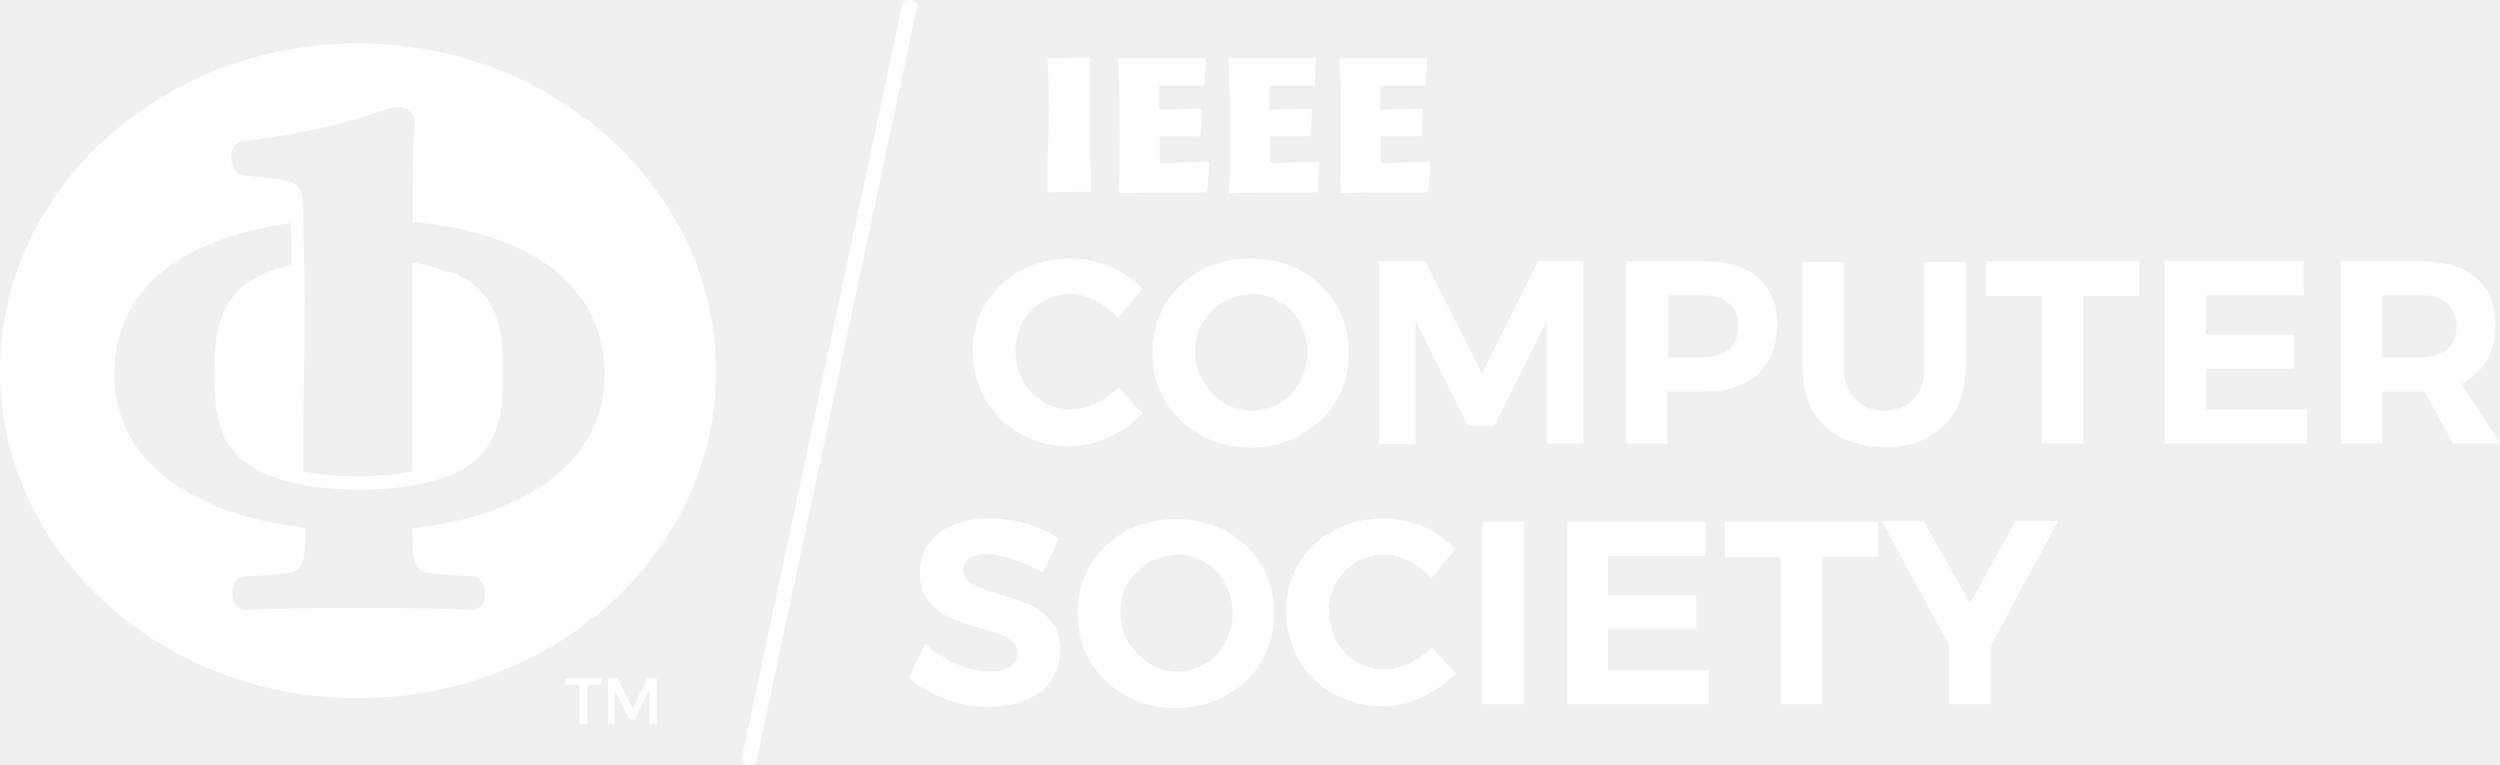
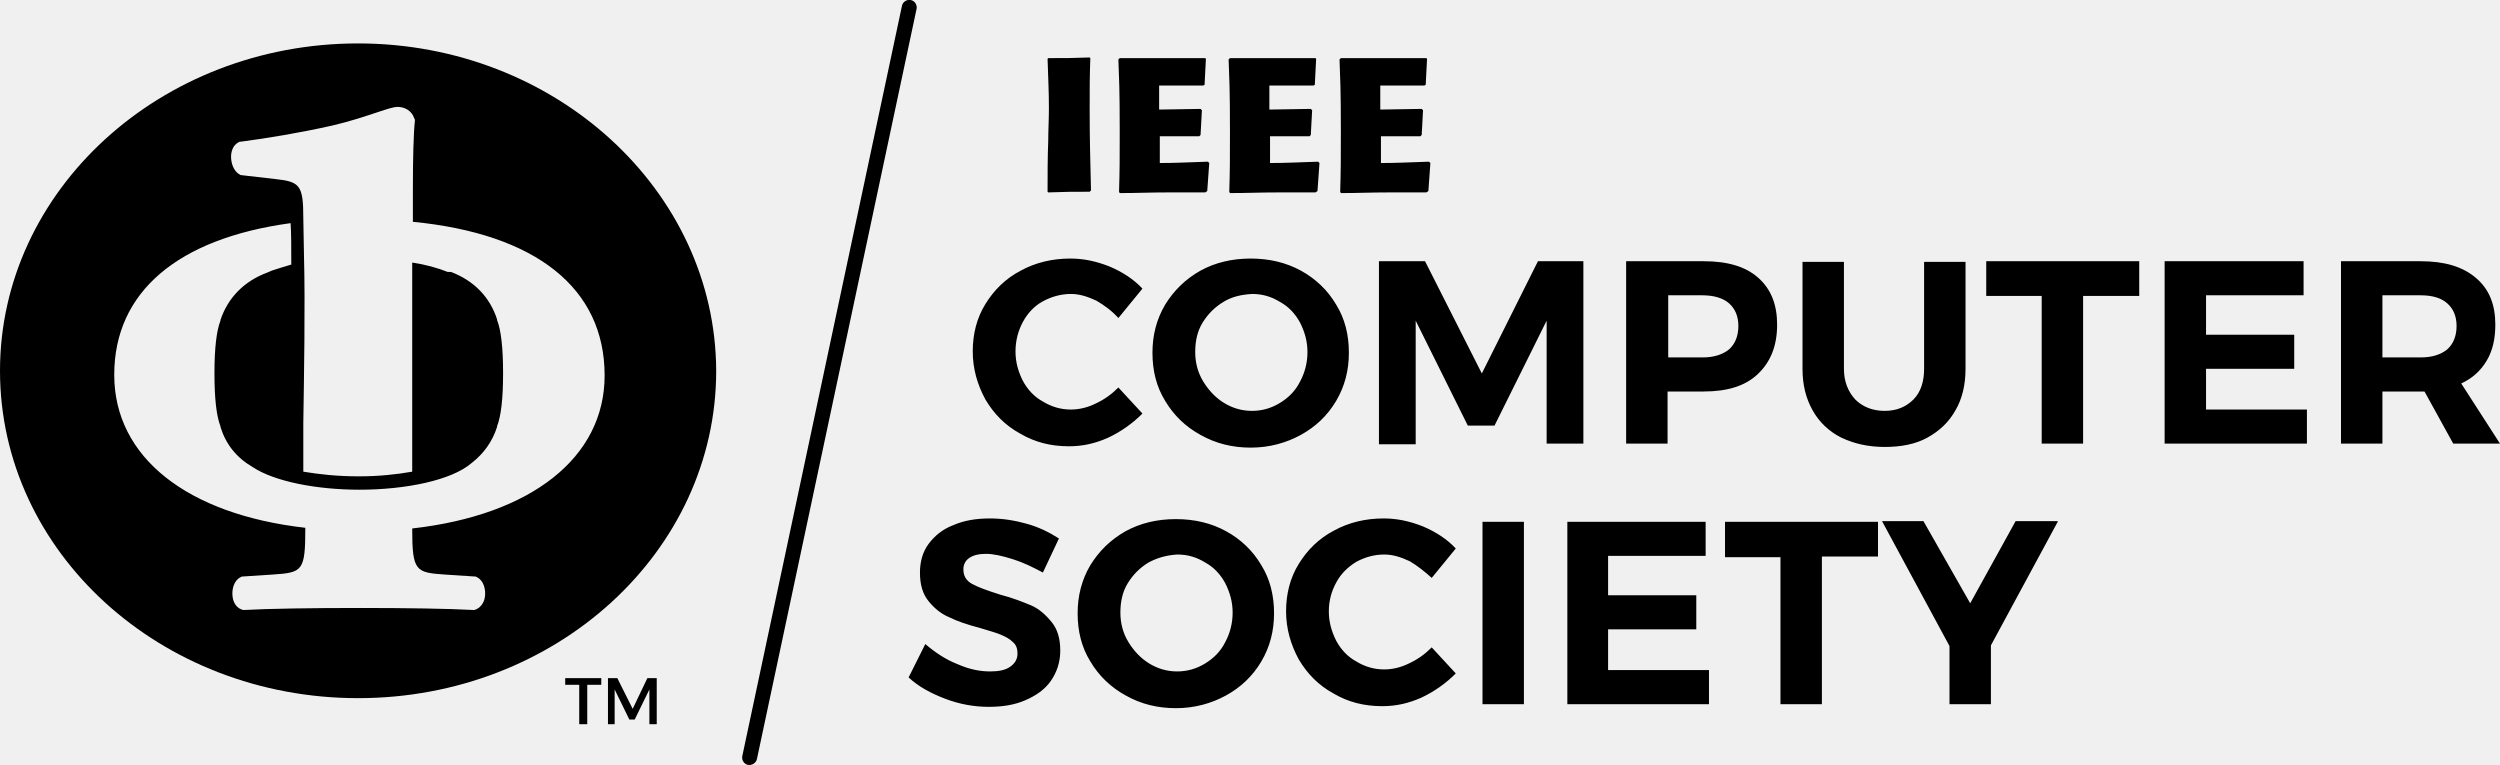
<svg xmlns="http://www.w3.org/2000/svg" width="374.2" height="114.5">
  <style>
-     .st0{fill:#fff}
+     .st0{fill:#000}
  </style>
  <path class="st0" d="M112.2 114.5h-.2c-.6-.1-1-.7-.9-1.3L135 .9c.1-.6.7-1 1.3-.9.6.1 1 .7.9 1.3l-23.9 112.3c-.1.5-.6.9-1.1.9zM163.1 28.7c-2.7 0-3.4 0-6.2.1l-.1-.1c0-2.6 0-5.1.1-7.6 0-1.6.1-3.2.1-4.9 0-2.5-.1-4.3-.2-7.4l.1-.1c2.8 0 3.4 0 6.2-.1l.1.1c-.1 2.8-.1 4.5-.1 7.8 0 4 .1 8.1.2 12l-.2.2zM173.6 20.5v3.9c2.2 0 4.3-.1 7.2-.2l.2.2-.3 4.2-.3.2H175c-3.1 0-4.7.1-7.4.1l-.1-.2c.1-3.3.1-5 .1-8.9 0-6.8-.1-8-.2-10.9l.2-.2h12.8l.1.1-.2 3.9-.2.1h-6.6v3.6l6.2-.1.2.2-.2 3.7-.2.2h-5.9zM190.1 20.5v3.9c2.2 0 4.3-.1 7.2-.2l.2.2-.3 4.2-.3.2h-5.4c-3.1 0-4.7.1-7.4.1l-.1-.2c.1-3.3.1-5 .1-8.9 0-6.8-.1-8-.2-10.9l.2-.2h12.8l.1.1-.2 3.9-.2.1H190v3.6l6.2-.1.2.2-.2 3.7-.2.2h-5.9zM206.7 20.5v3.9c2.2 0 4.3-.1 7.2-.2l.2.2-.3 4.2-.3.2h-5.4c-3.1 0-4.7.1-7.4.1l-.1-.2c.1-3.3.1-5 .1-8.9 0-6.8-.1-8-.2-10.9l.2-.2h12.8l.1.1-.2 3.9-.2.1h-6.6v3.6l6.2-.1.2.2-.2 3.7-.2.2h-5.9z" />
  <g>
    <path class="st0" d="M164.1 45c-1.3-.6-2.5-1-3.8-1-1.5 0-2.9.4-4.2 1.1s-2.3 1.8-3 3.1-1.1 2.8-1.1 4.4c0 1.6.4 3 1.1 4.4.7 1.3 1.7 2.4 3 3.1 1.3.8 2.7 1.2 4.2 1.2 1.2 0 2.5-.3 3.7-.9 1.3-.6 2.4-1.4 3.4-2.4l3.6 3.9c-1.5 1.5-3.2 2.7-5.1 3.6-2 .9-3.9 1.3-5.9 1.3-2.7 0-5.1-.6-7.3-1.9-2.2-1.2-3.9-2.9-5.2-5.1-1.2-2.2-1.9-4.6-1.9-7.2 0-2.6.6-5 1.9-7.1 1.3-2.1 3-3.8 5.3-5 2.2-1.2 4.7-1.8 7.4-1.8 2 0 3.9.4 5.9 1.2 1.9.8 3.6 1.9 4.9 3.3l-3.6 4.4c-1-1.1-2.1-1.9-3.3-2.6zM194.7 40.5c2.2 1.2 4 2.9 5.3 5.1 1.3 2.1 1.9 4.5 1.9 7.2 0 2.6-.6 5-1.9 7.2-1.3 2.2-3.1 3.9-5.3 5.1-2.2 1.2-4.7 1.9-7.5 1.9-2.7 0-5.2-.6-7.5-1.9-2.2-1.2-4-2.9-5.3-5.1-1.3-2.1-1.9-4.5-1.9-7.2 0-2.6.6-5 1.9-7.2 1.3-2.1 3-3.8 5.3-5.1 2.2-1.2 4.7-1.8 7.5-1.8s5.3.6 7.5 1.8zm-11.6 4.7c-1.3.8-2.3 1.8-3.1 3.1-.8 1.3-1.1 2.8-1.1 4.4 0 1.6.4 3.1 1.2 4.4.8 1.3 1.8 2.4 3.1 3.2 1.3.8 2.7 1.2 4.2 1.2s2.9-.4 4.2-1.2c1.3-.8 2.3-1.8 3-3.2.7-1.3 1.1-2.8 1.1-4.4 0-1.6-.4-3-1.1-4.4-.7-1.3-1.7-2.4-3-3.1-1.3-.8-2.6-1.2-4.2-1.2-1.6.1-3 .4-4.3 1.2zM206.4 39.1h6.9l8.5 16.8 8.4-16.8h6.8v27.3h-5.5V48l-7.8 15.7h-4L211.9 48v18.5h-5.5V39.1zM263.2 41.6c1.9 1.7 2.8 4 2.8 7 0 3.2-1 5.6-2.9 7.4-1.9 1.8-4.6 2.6-8.1 2.6h-5.4v7.8h-6.2V39.1H255c3.6 0 6.3.8 8.2 2.5zm-4.4 10.7c.9-.8 1.4-2 1.4-3.5s-.5-2.6-1.4-3.4c-.9-.8-2.3-1.2-4-1.2h-5.1v9.3h5.1c1.7 0 3-.4 4-1.2zM277.7 59.8c1.1 1.1 2.6 1.7 4.4 1.7 1.8 0 3.2-.6 4.3-1.7 1.1-1.1 1.6-2.7 1.6-4.6v-16h6.2v16c0 2.4-.5 4.5-1.5 6.2-1 1.8-2.4 3.1-4.2 4.1-1.8 1-4 1.4-6.4 1.4-2.5 0-4.6-.5-6.5-1.4-1.8-.9-3.3-2.3-4.3-4.1-1-1.8-1.5-3.8-1.5-6.2v-16h6.2v16c0 1.9.6 3.4 1.7 4.6zM297.4 39.1h22.8v5.2h-8.4v22.1h-6.2V44.3h-8.3v-5.2zM324 39.1h20.8v5.1h-14.6v5.9h13.2v5.1h-13.2v6.1h15.1v5.1H324V39.1zM367.2 66.4l-4.3-7.8h-6.3v7.8h-6.2V39.1h11.9c3.6 0 6.3.8 8.3 2.5 2 1.7 2.9 4 2.9 7 0 2.1-.4 3.9-1.3 5.4-.9 1.5-2.1 2.6-3.8 3.4l5.8 9h-7zm-10.6-12.9h5.7c1.7 0 3-.4 4-1.2.9-.8 1.4-2 1.4-3.5s-.5-2.6-1.4-3.4c-.9-.8-2.2-1.2-4-1.2h-5.7v9.3zM151.6 83.7c-1.6-.5-2.9-.8-4-.8s-1.9.2-2.5.6c-.6.4-.9 1-.9 1.7 0 1 .4 1.7 1.3 2.2.9.5 2.3 1 4.2 1.6 1.9.5 3.4 1.1 4.6 1.6 1.2.5 2.2 1.4 3.1 2.5.9 1.1 1.3 2.5 1.3 4.3 0 1.7-.5 3.2-1.4 4.5-.9 1.3-2.2 2.2-3.8 2.9-1.6.7-3.4 1-5.5 1-2.2 0-4.4-.4-6.5-1.2-2.1-.8-4-1.8-5.5-3.2l2.5-5c1.4 1.2 3 2.3 4.8 3 1.8.8 3.4 1.1 4.9 1.1 1.3 0 2.3-.2 3-.7.7-.5 1.1-1.1 1.1-2 0-.7-.2-1.3-.7-1.7-.5-.5-1.1-.8-1.8-1.1-.7-.3-1.8-.6-3.1-1-1.9-.5-3.4-1-4.6-1.6-1.2-.5-2.2-1.3-3.1-2.4-.9-1.1-1.3-2.5-1.3-4.3 0-1.6.4-3.1 1.3-4.3.9-1.2 2.1-2.2 3.7-2.8 1.6-.7 3.4-1 5.5-1 1.9 0 3.7.3 5.5.8 1.8.5 3.4 1.3 4.8 2.2l-2.4 5.1c-1.5-.8-2.9-1.5-4.5-2zM183.5 79.5c2.2 1.2 4 2.9 5.3 5.1 1.3 2.1 1.9 4.5 1.9 7.2 0 2.6-.6 5-1.9 7.2-1.3 2.2-3.1 3.9-5.3 5.1-2.2 1.2-4.7 1.9-7.5 1.9-2.7 0-5.2-.6-7.5-1.9-2.2-1.2-4-2.9-5.3-5.1-1.3-2.1-1.9-4.5-1.9-7.2 0-2.6.6-5 1.9-7.2 1.3-2.1 3-3.8 5.3-5.1 2.2-1.2 4.7-1.8 7.5-1.8s5.3.6 7.5 1.8zm-11.6 4.7c-1.3.8-2.3 1.8-3.1 3.1s-1.1 2.8-1.1 4.4c0 1.6.4 3.1 1.2 4.4.8 1.3 1.8 2.4 3.1 3.2 1.3.8 2.7 1.2 4.2 1.2s2.9-.4 4.2-1.2 2.3-1.8 3-3.2c.7-1.3 1.1-2.8 1.1-4.4 0-1.6-.4-3-1.1-4.4-.7-1.3-1.7-2.4-3-3.1-1.3-.8-2.6-1.2-4.2-1.2-1.6.1-3 .5-4.3 1.2zM211 84c-1.3-.6-2.5-1-3.8-1-1.5 0-2.9.4-4.2 1.1-1.3.8-2.3 1.8-3 3.1-.7 1.3-1.1 2.7-1.1 4.3 0 1.6.4 3 1.1 4.4.7 1.3 1.7 2.4 3 3.1 1.3.8 2.7 1.2 4.2 1.2 1.2 0 2.5-.3 3.7-.9 1.3-.6 2.4-1.4 3.4-2.4l3.6 3.9c-1.5 1.5-3.2 2.7-5.1 3.6-2 .9-3.9 1.3-5.9 1.3-2.7 0-5.1-.6-7.3-1.9-2.2-1.2-3.9-2.9-5.2-5.1-1.2-2.2-1.9-4.6-1.9-7.2 0-2.6.6-5 1.9-7.1 1.3-2.1 3-3.8 5.3-5 2.2-1.2 4.7-1.8 7.4-1.8 2 0 3.9.4 5.9 1.2 1.9.8 3.6 1.9 4.9 3.3l-3.6 4.4c-1-.9-2.1-1.8-3.3-2.5zM221.9 78.1h6.2v27.3h-6.2V78.1zM234.5 78.1h20.8v5.1h-14.6v5.9h13.2v5.1h-13.2v6.1h15.1v5.1h-21.2V78.1zM258.3 78.1h22.8v5.2h-8.4v22.1h-6.2v-22h-8.3v-5.3zM308 78.1l-10 18.5v8.8h-6.2v-8.7L281.7 78h6.2l7 12.3 6.8-12.3h6.3z" />
  </g>
  <g>
    <path class="st0" d="M53.6 6.5C24 6.5 0 28.5 0 55.5c0 27.1 24 49 53.6 49s53.6-21.9 53.6-49c-.1-27-24.1-49-53.6-49zm8.1 72.6c0 6.4.5 6.6 4.9 6.9l4.6.3.2.1c1 .5 1.3 1.8 1.2 2.8-.1 1.1-.8 1.9-1.6 2.1h-.2c-3.6-.2-10-.3-16.9-.3-7.3 0-13.7.1-17.3.3h-.2c-.9-.2-1.5-1-1.6-2.1-.1-1 .2-2.3 1.2-2.8l.2-.1 4.6-.3c4.5-.3 4.9-.5 4.9-7-17.6-2-28.6-10.5-28.6-22.9 0-12.4 9.5-20.4 26.4-22.7.1 1.6.1 3.8.1 6.2-1 .3-2 .6-2.9.9l-.7.3c-3.5 1.3-5.9 3.8-7 7.1v.1c-.6 1.5-.9 4.2-.9 7.8v.2c0 3.6.3 6.3.9 7.8v.1c.8 2.6 2.4 4.6 4.8 6 3.3 2.2 9.7 3.4 16 3.4 6.9 0 13.8-1.4 16.8-4 1.8-1.4 3.1-3.2 3.8-5.4v-.1c.6-1.5.9-4.2.9-7.8V55.7c0-3.6-.3-6.3-.9-7.8v-.1c-1.1-3.4-3.5-5.8-6.9-7.1H67c-1.5-.6-3.3-1.1-5.3-1.4v31.3c-2.3.4-4.9.7-8 .7-3.2 0-5.9-.3-8.3-.7v-7.3c.1-6.8.3-17.5.1-25.1 0-.2-.1-5.3-.1-5.5 0-5-.5-5.5-4.2-5.9l-5.2-.6c-.8-.4-1.3-1.3-1.4-2.4-.1-1.1.3-2.1 1.1-2.5l.2-.1h.2c3.8-.5 8.7-1.3 13.6-2.4 2.6-.6 5-1.4 6.8-2 1.8-.6 2.5-.8 3-.8 1 0 2.1.5 2.5 1.7l.1.2v.2c-.2 1.8-.3 5.6-.3 10.2v4.9c18.4 1.8 28.7 9.9 28.7 23 0 12.3-11 20.9-28.8 22.9zM84.7 101.5H90v1h-2.1v5.9h-1.2v-5.9h-2.1v-1zm6.3 0h1.4l2.3 4.6 2.2-4.6h1.4v6.9h-1.1v-5.2l-2.2 4.5h-.8l-2.2-4.5v5.2h-1v-6.9z" />
  </g>
</svg>
